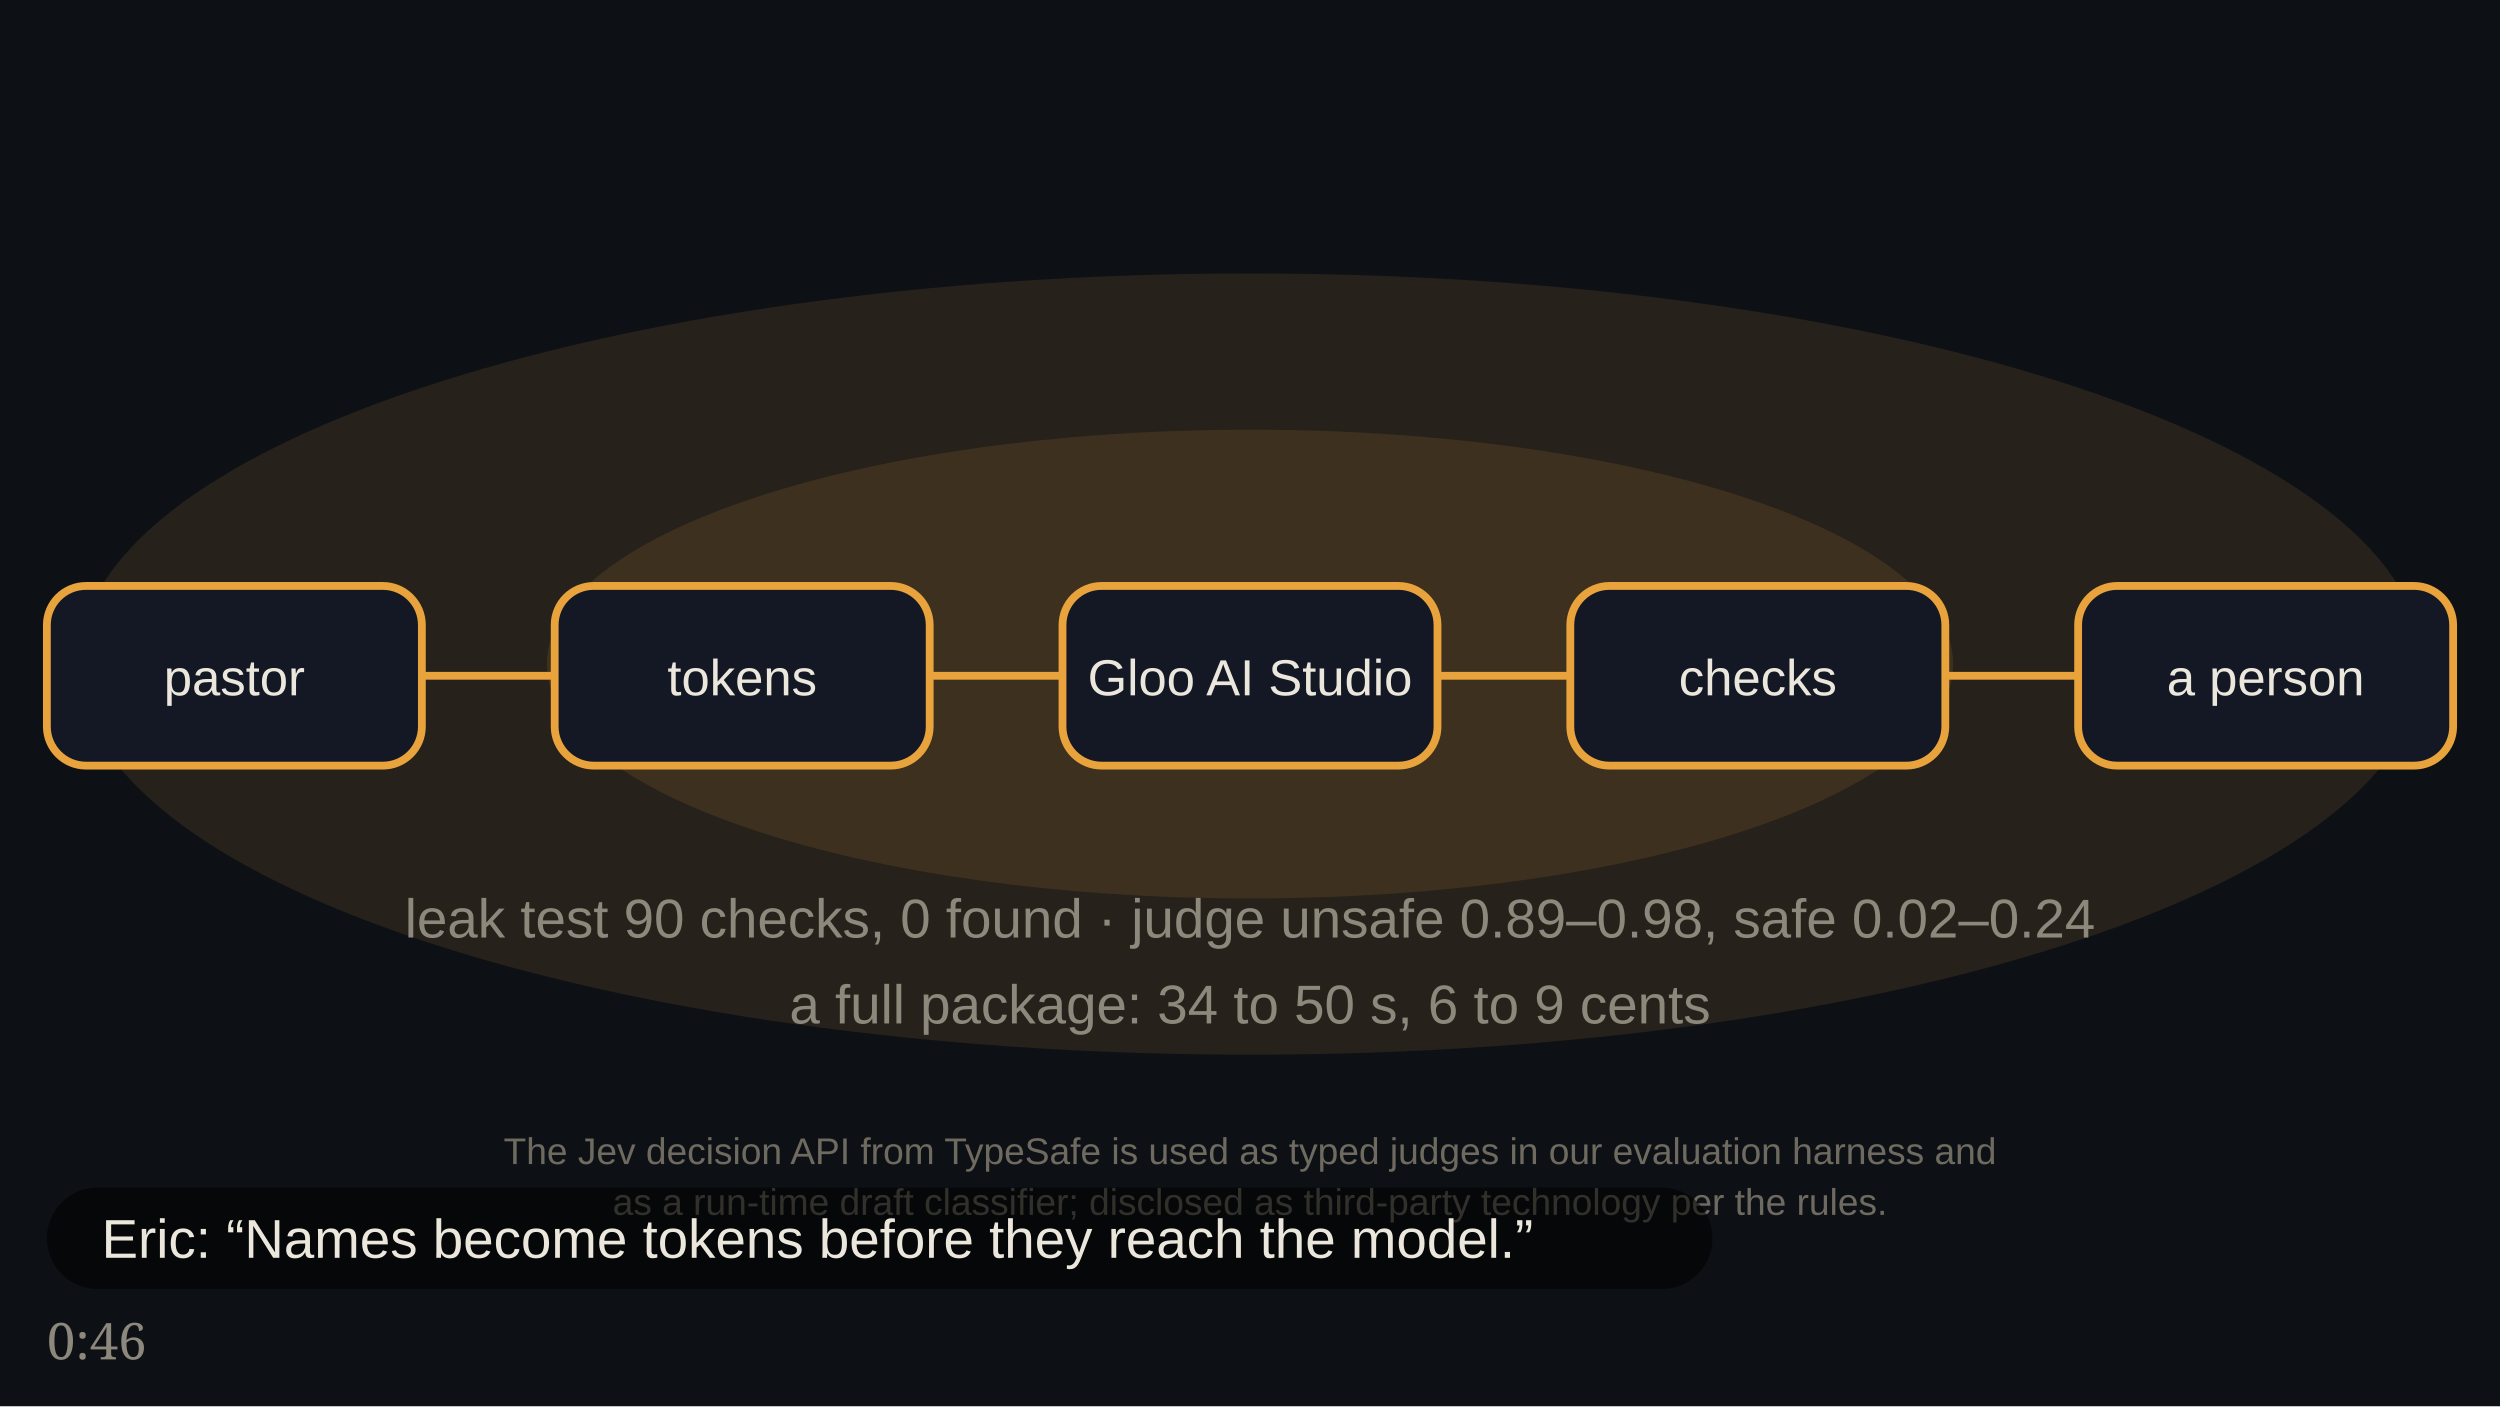
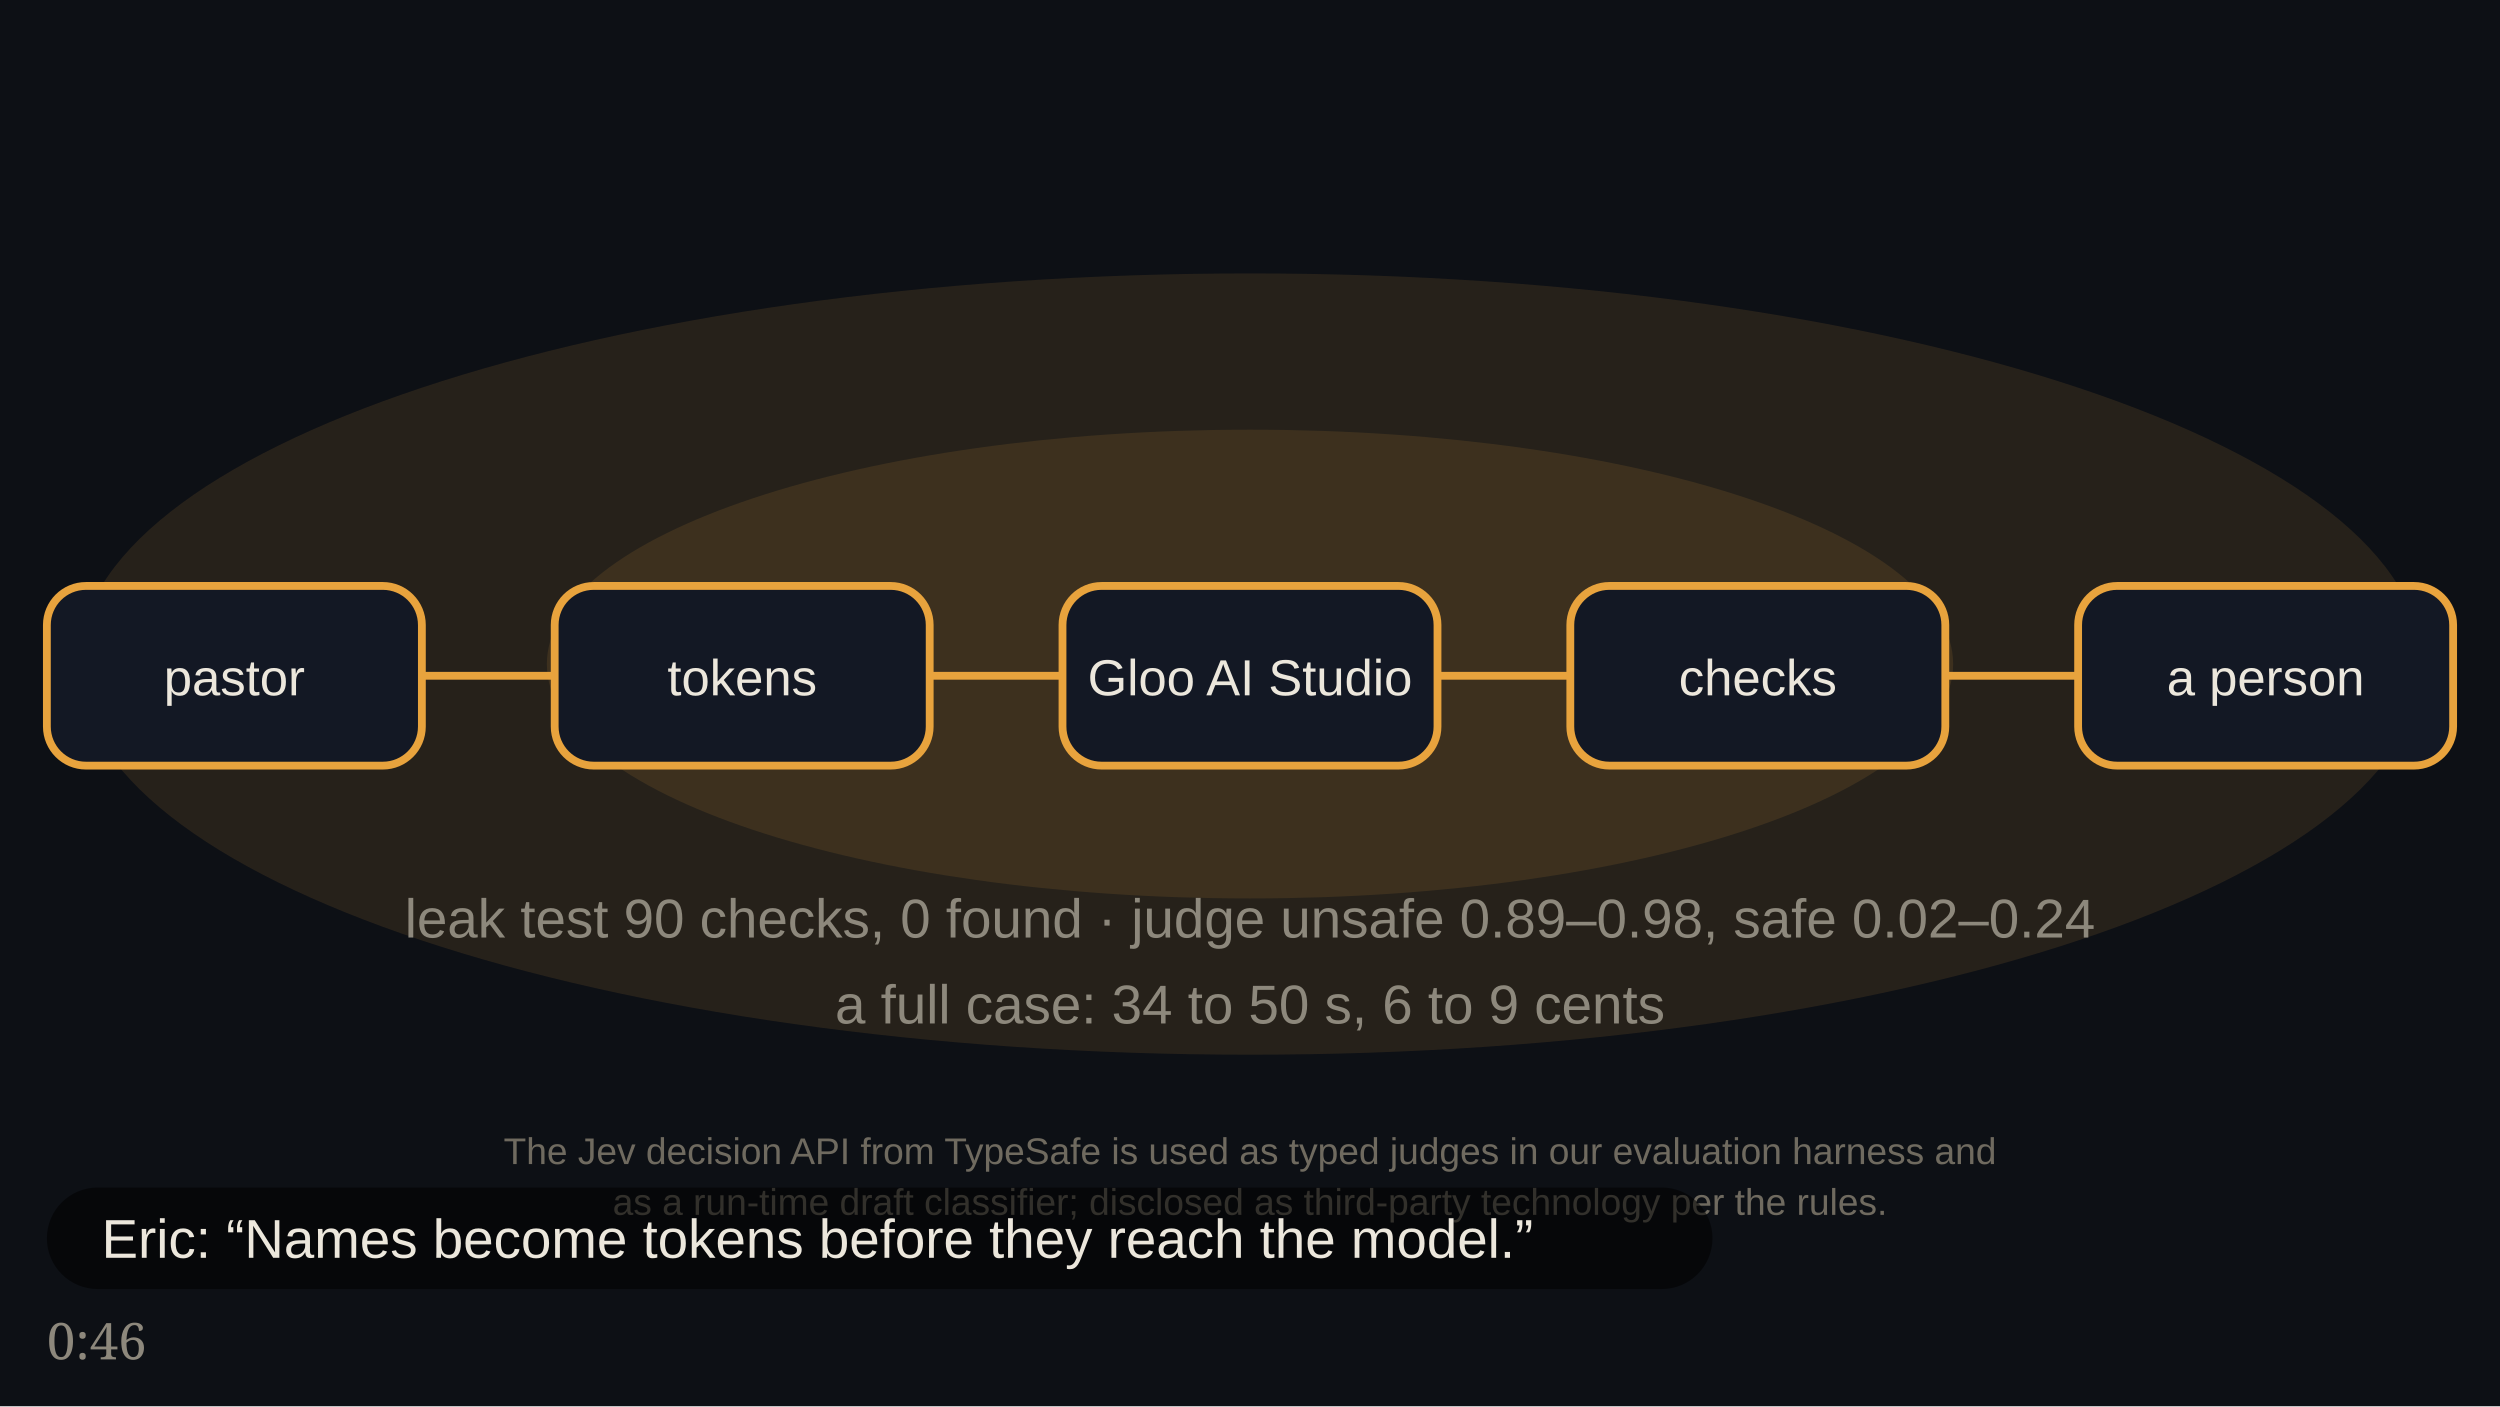
<svg xmlns="http://www.w3.org/2000/svg" viewBox="0 0 640 360" role="img">
  <rect width="640" height="360" fill="#0d1015" />
  <ellipse cx="320" cy="170" rx="300" ry="100" fill="#e8a33d" opacity="0.12" />
  <ellipse cx="320" cy="170" rx="180.0" ry="60.0" fill="#e8a33d" opacity="0.12" />
  <rect x="12" y="150" width="96" height="46" rx="10" fill="#131824" stroke="#e8a33d" stroke-width="2" />
  <text x="60" y="178" font-family="Arial,sans-serif" font-size="13" fill="#ece7dc" text-anchor="middle" font-weight="400">pastor</text>
  <rect x="142" y="150" width="96" height="46" rx="10" fill="#131824" stroke="#e8a33d" stroke-width="2" />
  <text x="190" y="178" font-family="Arial,sans-serif" font-size="13" fill="#ece7dc" text-anchor="middle" font-weight="400">tokens</text>
  <path d="M108 173 H142" stroke="#e8a33d" stroke-width="2" />
  <rect x="272" y="150" width="96" height="46" rx="10" fill="#131824" stroke="#e8a33d" stroke-width="2" />
  <text x="320" y="178" font-family="Arial,sans-serif" font-size="13" fill="#ece7dc" text-anchor="middle" font-weight="400">Gloo AI Studio</text>
  <path d="M238 173 H272" stroke="#e8a33d" stroke-width="2" />
  <rect x="402" y="150" width="96" height="46" rx="10" fill="#131824" stroke="#e8a33d" stroke-width="2" />
  <text x="450" y="178" font-family="Arial,sans-serif" font-size="13" fill="#ece7dc" text-anchor="middle" font-weight="400">checks</text>
  <path d="M368 173 H402" stroke="#e8a33d" stroke-width="2" />
  <rect x="532" y="150" width="96" height="46" rx="10" fill="#131824" stroke="#e8a33d" stroke-width="2" />
  <text x="580" y="178" font-family="Arial,sans-serif" font-size="13" fill="#ece7dc" text-anchor="middle" font-weight="400">a person</text>
  <path d="M498 173 H532" stroke="#e8a33d" stroke-width="2" />
  <text x="320" y="240" font-family="Arial,sans-serif" font-size="14" fill="#8d887c" text-anchor="middle" font-weight="400">leak test 90 checks, 0 found  ·  judge unsafe 0.89–0.98, safe 0.02–0.24</text>
-   <text x="320" y="262" font-family="Arial,sans-serif" font-size="14" fill="#8d887c" text-anchor="middle" font-weight="400">a full package: 34 to 50 s, 6 to 9 cents</text>
+   <text x="320" y="262" font-family="Arial,sans-serif" font-size="14" fill="#8d887c" text-anchor="middle" font-weight="400">a full case: 34 to 50 s, 6 to 9 cents</text>
  <text x="320" y="298" font-family="Arial,sans-serif" font-size="9.5" fill="#6f6a5f" text-anchor="middle" font-weight="400">The Jev decision API from TypeSafe is used as typed judges in our evaluation harness and</text>
  <text x="320" y="311" font-family="Arial,sans-serif" font-size="9.5" fill="#6f6a5f" text-anchor="middle" font-weight="400">as a run-time draft classifier; disclosed as third-party technology per the rules.</text>
  <rect x="12" y="304" width="426.4" height="26" rx="13" fill="#000" opacity=".55" />
  <text x="26" y="322" font-family="Arial,sans-serif" font-size="14" fill="#ece7dc" text-anchor="start" font-weight="400">Eric: “Names become tokens before they reach the model.”</text>
  <text x="12" y="348" font-family="Georgia,serif" font-size="13" fill="#8d887c">0:46</text>
</svg>
